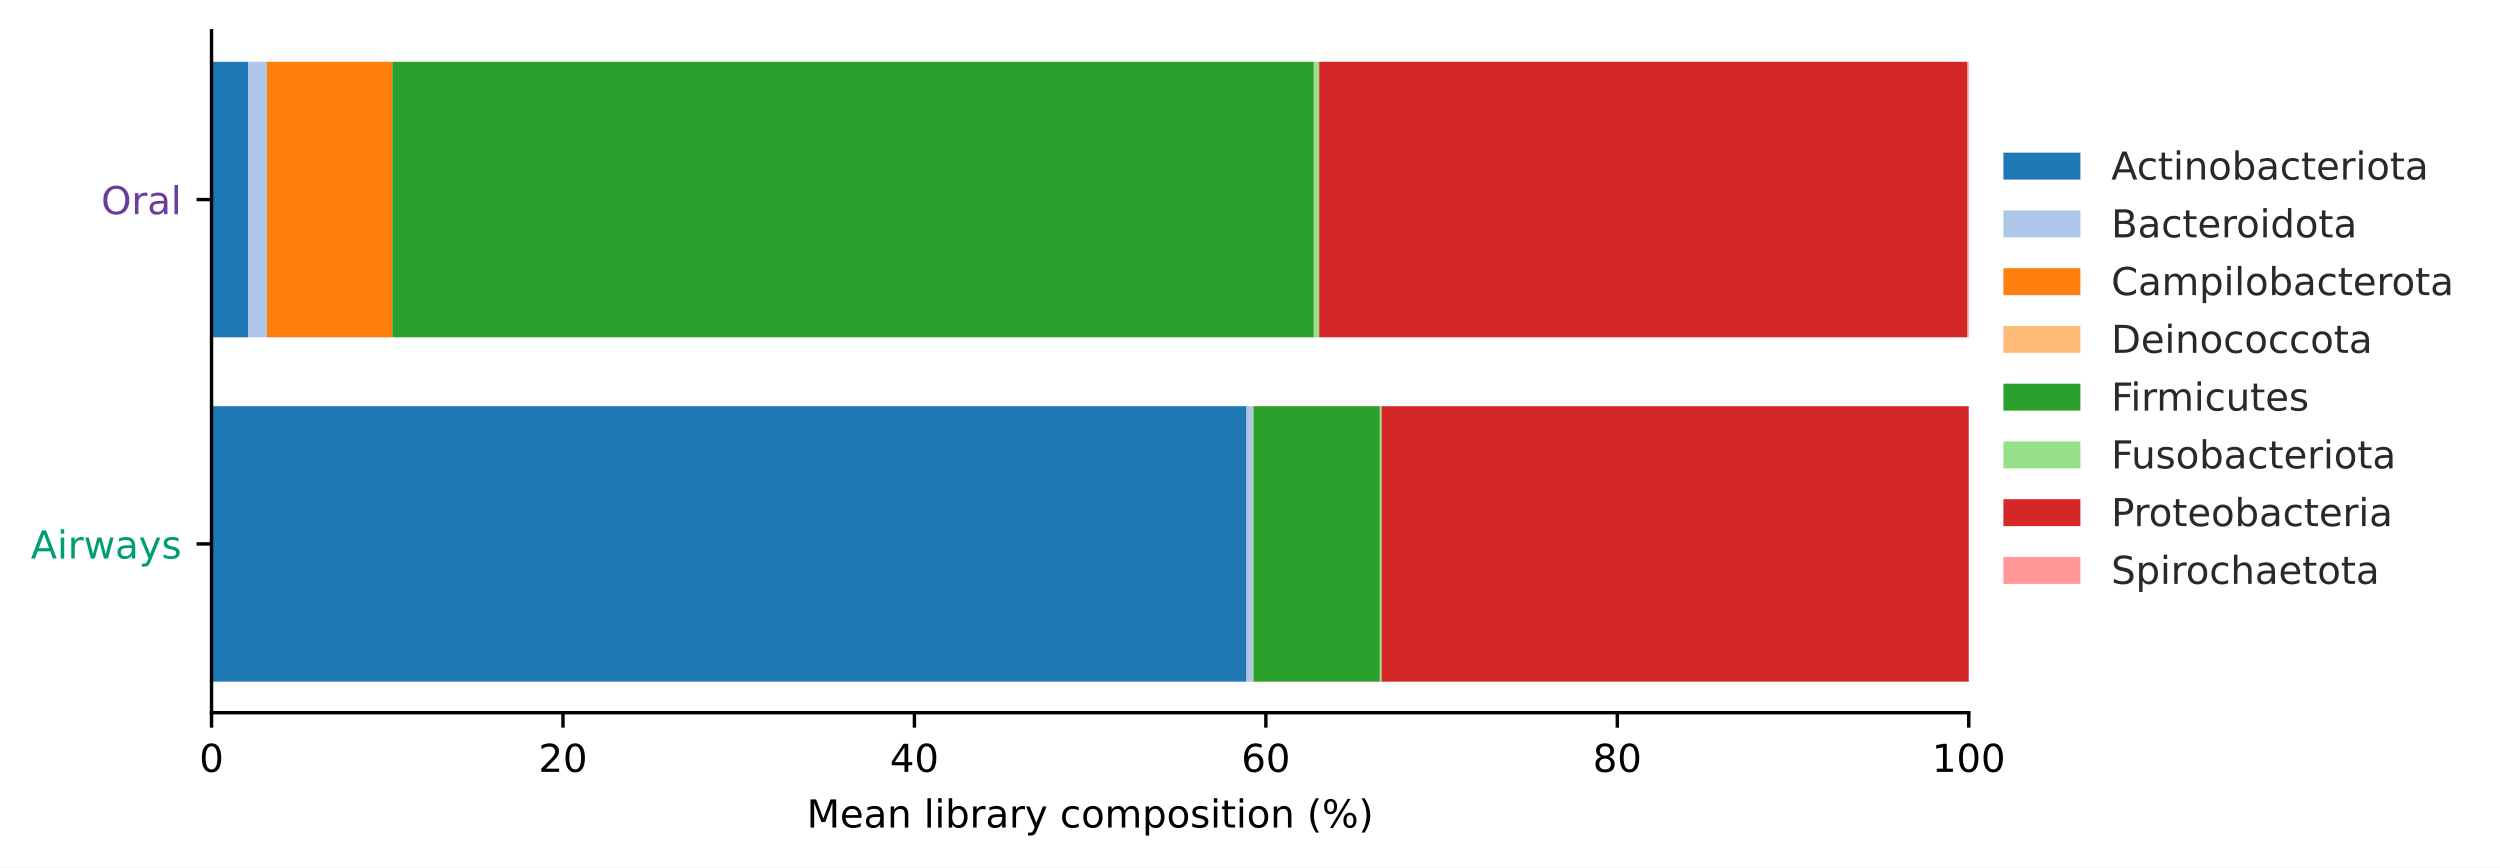
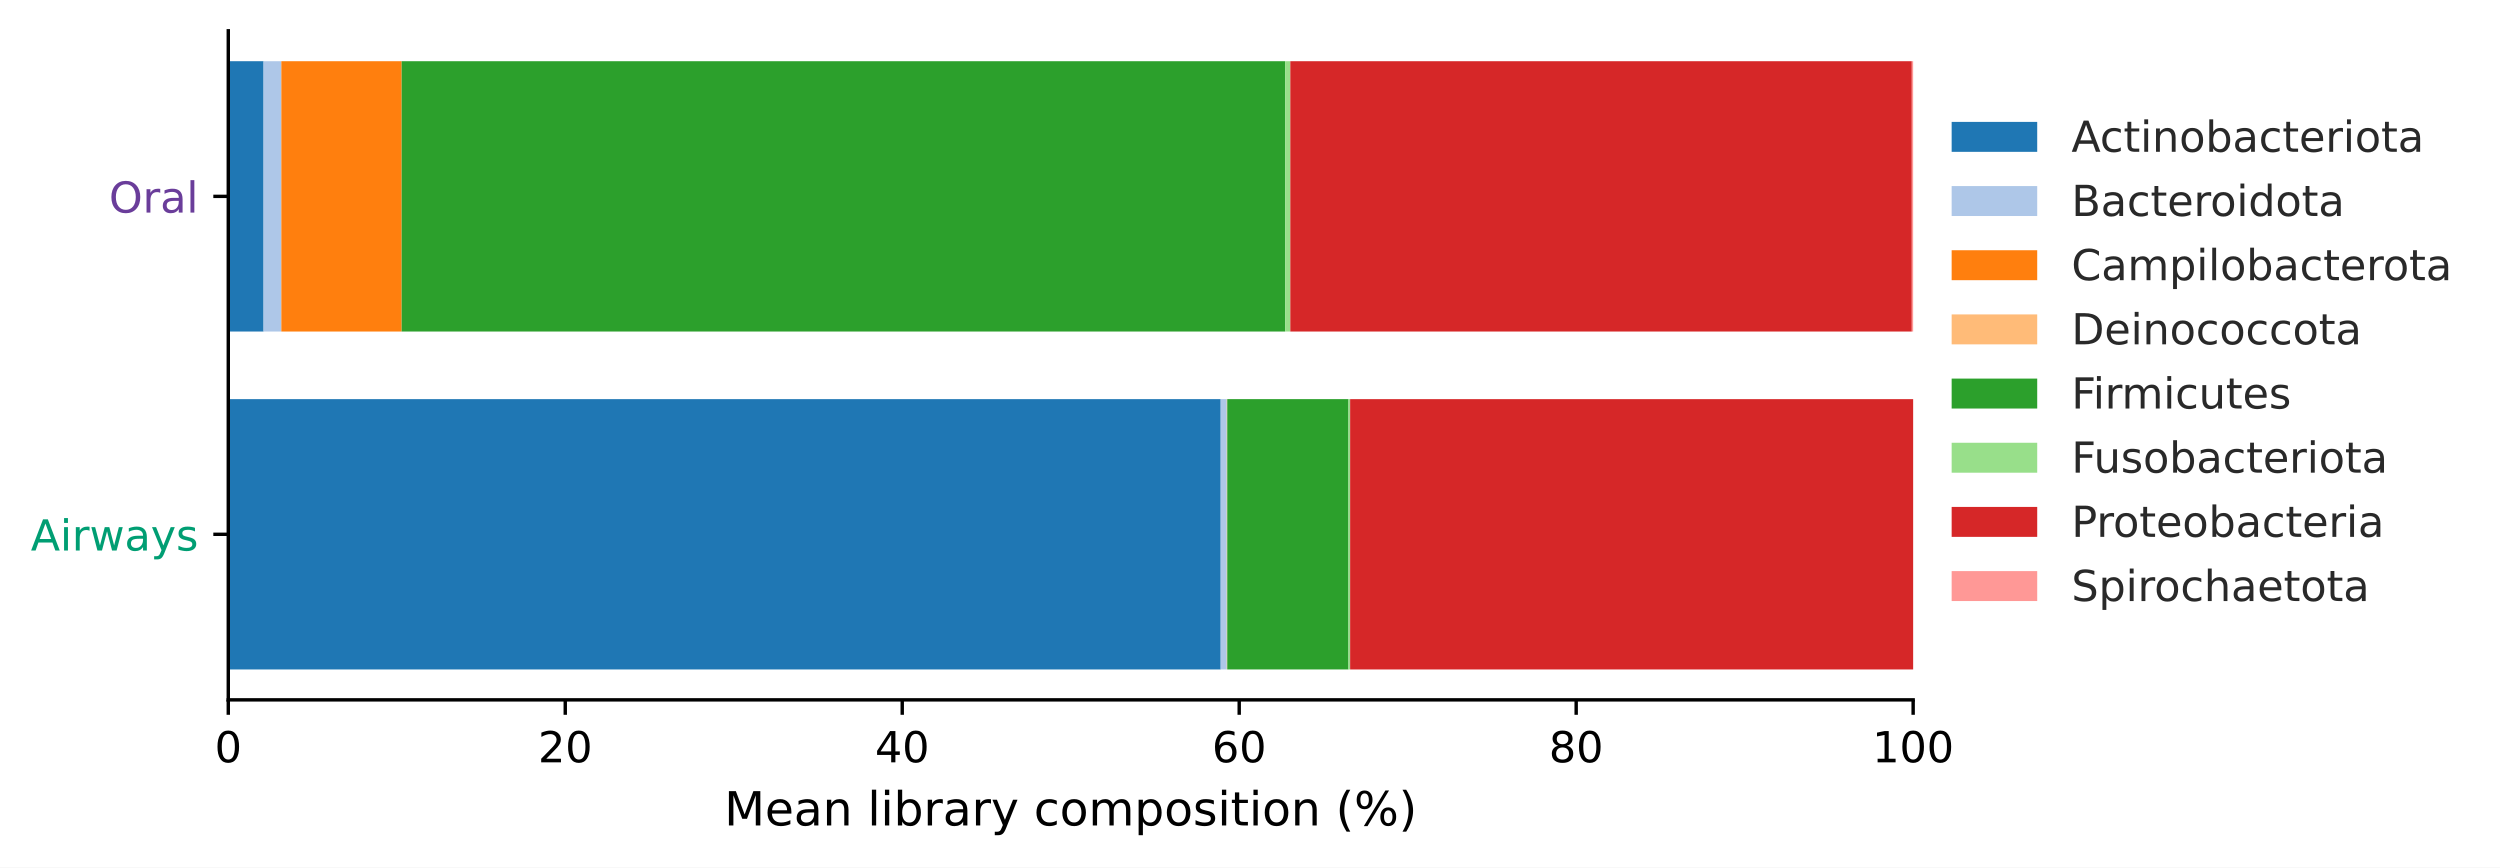
<svg xmlns="http://www.w3.org/2000/svg" xmlns:xlink="http://www.w3.org/1999/xlink" width="584.4pt" height="202.8pt" viewBox="0 0 584.4 202.8" version="1.1">
  <defs>
    <style type="text/css">*{stroke-linejoin: round; stroke-linecap: butt}</style>
  </defs>
  <g id="figure_1">
    <g id="patch_1">
      <path d="M 0 202.8 L 584.4 202.8 L 584.4 0 L 0 0 z " style="fill: #ffffff" />
    </g>
    <g id="axes_1">
      <g id="patch_2">
-         <path d="M 49.448 166.599 L 460.216 166.599 L 460.216 7.2 L 49.448 7.2 z " style="fill: #ffffff" />
+         <path d="M 53.364 163.599 L 447.218 163.599 L 447.218 7.2 L 53.364 7.2 z " style="fill: #ffffff" />
      </g>
      <g id="patch_3">
-         <path d="M 49.448 159.353 L 291.395 159.353 L 291.395 94.95 L 49.448 94.95 z " clip-path="url(#p6ff454d6d0)" style="fill: #1f77b4" />
+         <path d="M 53.364 156.49 L 285.349 156.49 L 285.349 93.298 L 53.364 93.298 z " clip-path="url(#p45938f0f02)" style="fill: #1f77b4" />
      </g>
      <g id="patch_4">
-         <path d="M 49.448 78.849 L 58.05 78.849 L 58.05 14.445 L 49.448 14.445 z " clip-path="url(#p6ff454d6d0)" style="fill: #1f77b4" />
+         <path d="M 53.364 77.5 L 61.612 77.5 L 61.612 14.309 L 53.364 14.309 z " clip-path="url(#p45938f0f02)" style="fill: #1f77b4" />
      </g>
      <g id="patch_5">
-         <path d="M 291.395 159.353 L 292.878 159.353 L 292.878 94.95 L 291.395 94.95 z " clip-path="url(#p6ff454d6d0)" style="fill: #aec7e8" />
+         <path d="M 285.349 156.49 L 286.771 156.49 L 286.771 93.298 L 285.349 93.298 z " clip-path="url(#p45938f0f02)" style="fill: #aec7e8" />
      </g>
      <g id="patch_6">
-         <path d="M 58.05 78.849 L 62.382 78.849 L 62.382 14.445 L 58.05 14.445 z " clip-path="url(#p6ff454d6d0)" style="fill: #aec7e8" />
+         <path d="M 61.612 77.5 L 65.766 77.5 L 65.766 14.309 L 61.612 14.309 z " clip-path="url(#p45938f0f02)" style="fill: #aec7e8" />
      </g>
      <g id="patch_7">
-         <path d="M 292.878 159.353 L 292.878 159.353 L 292.878 94.95 L 292.878 94.95 z " clip-path="url(#p6ff454d6d0)" style="fill: #ff7f0e" />
+         <path d="M 286.771 156.49 L 286.771 156.49 L 286.771 93.298 L 286.771 93.298 z " clip-path="url(#p45938f0f02)" style="fill: #ff7f0e" />
      </g>
      <g id="patch_8">
-         <path d="M 62.382 78.849 L 91.716 78.849 L 91.716 14.445 L 62.382 14.445 z " clip-path="url(#p6ff454d6d0)" style="fill: #ff7f0e" />
+         <path d="M 65.766 77.5 L 93.892 77.5 L 93.892 14.309 L 65.766 14.309 z " clip-path="url(#p45938f0f02)" style="fill: #ff7f0e" />
      </g>
      <g id="patch_9">
-         <path d="M 292.878 159.353 L 292.997 159.353 L 292.997 94.95 L 292.878 94.95 z " clip-path="url(#p6ff454d6d0)" style="fill: #ffbb78" />
+         <path d="M 286.771 156.49 L 286.885 156.49 L 286.885 93.298 L 286.771 93.298 z " clip-path="url(#p45938f0f02)" style="fill: #ffbb78" />
      </g>
      <g id="patch_10">
-         <path d="M 91.716 78.849 L 91.716 78.849 L 91.716 14.445 L 91.716 14.445 z " clip-path="url(#p6ff454d6d0)" style="fill: #ffbb78" />
+         <path d="M 93.892 77.5 L 93.892 77.5 L 93.892 14.309 L 93.892 14.309 z " clip-path="url(#p45938f0f02)" style="fill: #ffbb78" />
      </g>
      <g id="patch_11">
-         <path d="M 292.997 159.353 L 322.549 159.353 L 322.549 94.95 L 292.997 94.95 z " clip-path="url(#p6ff454d6d0)" style="fill: #2ca02c" />
+         <path d="M 286.885 156.49 L 315.22 156.49 L 315.22 93.298 L 286.885 93.298 z " clip-path="url(#p45938f0f02)" style="fill: #2ca02c" />
      </g>
      <g id="patch_12">
-         <path d="M 91.716 78.849 L 307.118 78.849 L 307.118 14.445 L 91.716 14.445 z " clip-path="url(#p6ff454d6d0)" style="fill: #2ca02c" />
+         <path d="M 93.892 77.5 L 300.424 77.5 L 300.424 14.309 L 93.892 14.309 z " clip-path="url(#p45938f0f02)" style="fill: #2ca02c" />
      </g>
      <g id="patch_13">
-         <path d="M 322.549 159.353 L 322.955 159.353 L 322.955 94.95 L 322.549 94.95 z " clip-path="url(#p6ff454d6d0)" style="fill: #98df8a" />
+         <path d="M 315.22 156.49 L 315.609 156.49 L 315.609 93.298 L 315.22 93.298 z " clip-path="url(#p45938f0f02)" style="fill: #98df8a" />
      </g>
      <g id="patch_14">
-         <path d="M 307.118 78.849 L 308.371 78.849 L 308.371 14.445 L 307.118 14.445 z " clip-path="url(#p6ff454d6d0)" style="fill: #98df8a" />
+         <path d="M 300.424 77.5 L 301.625 77.5 L 301.625 14.309 L 300.424 14.309 z " clip-path="url(#p45938f0f02)" style="fill: #98df8a" />
      </g>
      <g id="patch_15">
-         <path d="M 322.955 159.353 L 460.216 159.353 L 460.216 94.95 L 322.955 94.95 z " clip-path="url(#p6ff454d6d0)" style="fill: #d62728" />
+         <path d="M 315.609 156.49 L 447.218 156.49 L 447.218 93.298 L 315.609 93.298 z " clip-path="url(#p45938f0f02)" style="fill: #d62728" />
      </g>
      <g id="patch_16">
-         <path d="M 308.371 78.849 L 459.89 78.849 L 459.89 14.445 L 308.371 14.445 z " clip-path="url(#p6ff454d6d0)" style="fill: #d62728" />
+         <path d="M 301.625 77.5 L 446.905 77.5 L 446.905 14.309 L 301.625 14.309 z " clip-path="url(#p45938f0f02)" style="fill: #d62728" />
      </g>
      <g id="patch_17">
-         <path d="M 460.216 159.353 L 460.216 159.353 L 460.216 94.95 L 460.216 94.95 z " clip-path="url(#p6ff454d6d0)" style="fill: #ff9896" />
+         <path d="M 447.218 156.49 L 447.218 156.49 L 447.218 93.298 L 447.218 93.298 z " clip-path="url(#p45938f0f02)" style="fill: #ff9896" />
      </g>
      <g id="patch_18">
-         <path d="M 459.89 78.849 L 460.216 78.849 L 460.216 14.445 L 459.89 14.445 z " clip-path="url(#p6ff454d6d0)" style="fill: #ff9896" />
+         <path d="M 446.905 77.5 L 447.218 77.5 L 447.218 14.309 L 446.905 14.309 z " clip-path="url(#p45938f0f02)" style="fill: #ff9896" />
      </g>
      <g id="matplotlib.axis_1">
        <g id="xtick_1">
          <g id="line2d_1">
            <defs>
-               <path id="m37b43aef1c" d="M 0 0 L 0 3.5 " style="stroke: #000000; stroke-width: 0.8" />
+               <path id="m7e1e2d2e5b" d="M 0 0 L 0 3.5 " style="stroke: #000000; stroke-width: 0.8" />
            </defs>
            <g>
-               <use xlink:href="#m37b43aef1c" x="49.448" y="166.599" style="stroke: #000000; stroke-width: 0.8" />
+               <use xlink:href="#m7e1e2d2e5b" x="53.364" y="163.599" style="stroke: #000000; stroke-width: 0.8" />
            </g>
          </g>
          <g id="text_1">
-             <text style="font-size: 9px; font-family: 'DejaVu Sans', 'Bitstream Vera Sans', 'Computer Modern Sans Serif', 'Lucida Grande', 'Verdana', 'Geneva', 'Lucid', 'Arial', 'Helvetica', 'Avant Garde', sans-serif; text-anchor: middle" x="49.448" y="180.437" transform="rotate(-0 49.44766 180.4367)">0</text>
+             <text style="font-size: 10px; font-family: 'DejaVu Sans'; text-anchor: middle" x="53.364" y="178.196" transform="rotate(-0 53.36406 178.1963)">0</text>
          </g>
        </g>
        <g id="xtick_2">
          <g id="line2d_2">
            <g>
-               <use xlink:href="#m37b43aef1c" x="131.601" y="166.599" style="stroke: #000000; stroke-width: 0.8" />
+               <use xlink:href="#m7e1e2d2e5b" x="132.135" y="163.599" style="stroke: #000000; stroke-width: 0.8" />
            </g>
          </g>
          <g id="text_2">
-             <text style="font-size: 9px; font-family: 'DejaVu Sans', 'Bitstream Vera Sans', 'Computer Modern Sans Serif', 'Lucida Grande', 'Verdana', 'Geneva', 'Lucid', 'Arial', 'Helvetica', 'Avant Garde', sans-serif; text-anchor: middle" x="131.601" y="180.437" transform="rotate(-0 131.6014 180.4367)">20</text>
+             <text style="font-size: 10px; font-family: 'DejaVu Sans'; text-anchor: middle" x="132.135" y="178.196" transform="rotate(-0 132.1349 178.1963)">20</text>
          </g>
        </g>
        <g id="xtick_3">
          <g id="line2d_3">
            <g>
-               <use xlink:href="#m37b43aef1c" x="213.755" y="166.599" style="stroke: #000000; stroke-width: 0.8" />
+               <use xlink:href="#m7e1e2d2e5b" x="210.906" y="163.599" style="stroke: #000000; stroke-width: 0.8" />
            </g>
          </g>
          <g id="text_3">
-             <text style="font-size: 9px; font-family: 'DejaVu Sans', 'Bitstream Vera Sans', 'Computer Modern Sans Serif', 'Lucida Grande', 'Verdana', 'Geneva', 'Lucid', 'Arial', 'Helvetica', 'Avant Garde', sans-serif; text-anchor: middle" x="213.755" y="180.437" transform="rotate(-0 213.7552 180.4367)">40</text>
+             <text style="font-size: 10px; font-family: 'DejaVu Sans'; text-anchor: middle" x="210.906" y="178.196" transform="rotate(-0 210.9057 178.1963)">40</text>
          </g>
        </g>
        <g id="xtick_4">
          <g id="line2d_4">
            <g>
-               <use xlink:href="#m37b43aef1c" x="295.909" y="166.599" style="stroke: #000000; stroke-width: 0.8" />
+               <use xlink:href="#m7e1e2d2e5b" x="289.677" y="163.599" style="stroke: #000000; stroke-width: 0.8" />
            </g>
          </g>
          <g id="text_4">
-             <text style="font-size: 9px; font-family: 'DejaVu Sans', 'Bitstream Vera Sans', 'Computer Modern Sans Serif', 'Lucida Grande', 'Verdana', 'Geneva', 'Lucid', 'Arial', 'Helvetica', 'Avant Garde', sans-serif; text-anchor: middle" x="295.909" y="180.437" transform="rotate(-0 295.9089 180.4367)">60</text>
+             <text style="font-size: 10px; font-family: 'DejaVu Sans'; text-anchor: middle" x="289.677" y="178.196" transform="rotate(-0 289.6766 178.1963)">60</text>
          </g>
        </g>
        <g id="xtick_5">
          <g id="line2d_5">
            <g>
-               <use xlink:href="#m37b43aef1c" x="378.063" y="166.599" style="stroke: #000000; stroke-width: 0.8" />
+               <use xlink:href="#m7e1e2d2e5b" x="368.447" y="163.599" style="stroke: #000000; stroke-width: 0.8" />
            </g>
          </g>
          <g id="text_5">
-             <text style="font-size: 9px; font-family: 'DejaVu Sans', 'Bitstream Vera Sans', 'Computer Modern Sans Serif', 'Lucida Grande', 'Verdana', 'Geneva', 'Lucid', 'Arial', 'Helvetica', 'Avant Garde', sans-serif; text-anchor: middle" x="378.063" y="180.437" transform="rotate(-0 378.0626 180.4367)">80</text>
+             <text style="font-size: 10px; font-family: 'DejaVu Sans'; text-anchor: middle" x="368.447" y="178.196" transform="rotate(-0 368.4474 178.1963)">80</text>
          </g>
        </g>
        <g id="xtick_6">
          <g id="line2d_6">
            <g>
-               <use xlink:href="#m37b43aef1c" x="460.216" y="166.599" style="stroke: #000000; stroke-width: 0.8" />
+               <use xlink:href="#m7e1e2d2e5b" x="447.218" y="163.599" style="stroke: #000000; stroke-width: 0.8" />
            </g>
          </g>
          <g id="text_6">
-             <text style="font-size: 9px; font-family: 'DejaVu Sans', 'Bitstream Vera Sans', 'Computer Modern Sans Serif', 'Lucida Grande', 'Verdana', 'Geneva', 'Lucid', 'Arial', 'Helvetica', 'Avant Garde', sans-serif; text-anchor: middle" x="460.216" y="180.437" transform="rotate(-0 460.2164 180.4367)">100</text>
+             <text style="font-size: 10px; font-family: 'DejaVu Sans'; text-anchor: middle" x="447.218" y="178.196" transform="rotate(-0 447.2183 178.1963)">100</text>
          </g>
        </g>
        <g id="text_7">
-           <text style="font-size: 9px; font-family: 'DejaVu Sans', 'Bitstream Vera Sans', 'Computer Modern Sans Serif', 'Lucida Grande', 'Verdana', 'Geneva', 'Lucid', 'Arial', 'Helvetica', 'Avant Garde', sans-serif; text-anchor: middle" x="254.832" y="193.437" transform="rotate(-0 254.832 193.4374)">Mean library composition (%)</text>
+           <text style="font-size: 11px; font-family: 'DejaVu Sans'; text-anchor: middle" x="250.291" y="192.957" transform="rotate(-0 250.2912 192.9569)">Mean library composition (%)</text>
        </g>
      </g>
      <g id="matplotlib.axis_2">
        <g id="ytick_1">
          <g id="line2d_7">
            <defs>
-               <path id="mc60d2b4da1" d="M 0 0 L -3.5 0 " style="stroke: #000000; stroke-width: 0.8" />
+               <path id="m4d95c9ac44" d="M 0 0 L -3.5 0 " style="stroke: #000000; stroke-width: 0.8" />
            </defs>
            <g>
-               <use xlink:href="#mc60d2b4da1" x="49.448" y="127.152" style="stroke: #000000; stroke-width: 0.8" />
+               <use xlink:href="#m4d95c9ac44" x="53.364" y="124.894" style="stroke: #000000; stroke-width: 0.8" />
            </g>
          </g>
          <g id="text_8">
-             <text style="font-size: 9px; font-family: 'DejaVu Sans', 'Bitstream Vera Sans', 'Computer Modern Sans Serif', 'Lucida Grande', 'Verdana', 'Geneva', 'Lucid', 'Arial', 'Helvetica', 'Avant Garde', sans-serif; text-anchor: end; fill: #009e73" x="42.448" y="130.571" transform="rotate(-0 42.44766 130.5709)">Airways</text>
+             <text style="font-size: 10px; font-family: 'DejaVu Sans'; text-anchor: end; fill: #009e73" x="46.364" y="128.693" transform="rotate(-0 46.36406 128.6932)">Airways</text>
          </g>
        </g>
        <g id="ytick_2">
          <g id="line2d_8">
            <g>
-               <use xlink:href="#mc60d2b4da1" x="49.448" y="46.647" style="stroke: #000000; stroke-width: 0.8" />
+               <use xlink:href="#m4d95c9ac44" x="53.364" y="45.905" style="stroke: #000000; stroke-width: 0.8" />
            </g>
          </g>
          <g id="text_9">
-             <text style="font-size: 9px; font-family: 'DejaVu Sans', 'Bitstream Vera Sans', 'Computer Modern Sans Serif', 'Lucida Grande', 'Verdana', 'Geneva', 'Lucid', 'Arial', 'Helvetica', 'Avant Garde', sans-serif; text-anchor: end; fill: #6a3d9a" x="42.448" y="50.066" transform="rotate(-0 42.44766 50.06648)">Oral</text>
+             <text style="font-size: 10px; font-family: 'DejaVu Sans'; text-anchor: end; fill: #6a3d9a" x="46.364" y="49.704" transform="rotate(-0 46.36406 49.70394)">Oral</text>
          </g>
        </g>
      </g>
      <g id="patch_19">
-         <path d="M 49.448 166.599 L 49.448 7.2 " style="fill: none; stroke: #000000; stroke-width: 0.8; stroke-linejoin: miter; stroke-linecap: square" />
+         <path d="M 53.364 163.599 L 53.364 7.2 " style="fill: none; stroke: #000000; stroke-width: 0.8; stroke-linejoin: miter; stroke-linecap: square" />
      </g>
      <g id="patch_20">
-         <path d="M 49.448 166.599 L 460.216 166.599 " style="fill: none; stroke: #000000; stroke-width: 0.8; stroke-linejoin: miter; stroke-linecap: square" />
+         <path d="M 53.364 163.599 L 447.218 163.599 " style="fill: none; stroke: #000000; stroke-width: 0.8; stroke-linejoin: miter; stroke-linecap: square" />
      </g>
      <g id="legend_1">
        <g id="patch_21">
-           <path d="M 468.316 41.985 L 486.316 41.985 L 486.316 35.685 L 468.316 35.685 z " style="fill: #1f77b4" />
+           <path d="M 456.218 35.495 L 476.218 35.495 L 476.218 28.495 L 456.218 28.495 z " style="fill: #1f77b4" />
        </g>
        <g id="text_10">
-           <text style="font-size: 9px; font-family: 'DejaVu Sans', 'Bitstream Vera Sans', 'Computer Modern Sans Serif', 'Lucida Grande', 'Verdana', 'Geneva', 'Lucid', 'Arial', 'Helvetica', 'Avant Garde', sans-serif; text-anchor: start; fill: #292929" x="493.516" y="41.985" transform="rotate(-0 493.5164 41.98519)">Actinobacteriota</text>
+           <text style="font-size: 10px; font-family: 'DejaVu Sans'; text-anchor: start; fill: #292929" x="484.218" y="35.495" transform="rotate(-0 484.2183 35.49464)">Actinobacteriota</text>
        </g>
        <g id="patch_22">
-           <path d="M 468.316 55.486 L 486.316 55.486 L 486.316 49.186 L 468.316 49.186 z " style="fill: #aec7e8" />
+           <path d="M 456.218 50.495 L 476.218 50.495 L 476.218 43.495 L 456.218 43.495 z " style="fill: #aec7e8" />
        </g>
        <g id="text_11">
-           <text style="font-size: 9px; font-family: 'DejaVu Sans', 'Bitstream Vera Sans', 'Computer Modern Sans Serif', 'Lucida Grande', 'Verdana', 'Geneva', 'Lucid', 'Arial', 'Helvetica', 'Avant Garde', sans-serif; text-anchor: start; fill: #292929" x="493.516" y="55.486" transform="rotate(-0 493.5164 55.48589)">Bacteroidota</text>
+           <text style="font-size: 10px; font-family: 'DejaVu Sans'; text-anchor: start; fill: #292929" x="484.218" y="50.495" transform="rotate(-0 484.2183 50.49542)">Bacteroidota</text>
        </g>
        <g id="patch_23">
-           <path d="M 468.316 68.987 L 486.316 68.987 L 486.316 62.687 L 468.316 62.687 z " style="fill: #ff7f0e" />
+           <path d="M 456.218 65.496 L 476.218 65.496 L 476.218 58.496 L 456.218 58.496 z " style="fill: #ff7f0e" />
        </g>
        <g id="text_12">
-           <text style="font-size: 9px; font-family: 'DejaVu Sans', 'Bitstream Vera Sans', 'Computer Modern Sans Serif', 'Lucida Grande', 'Verdana', 'Geneva', 'Lucid', 'Arial', 'Helvetica', 'Avant Garde', sans-serif; text-anchor: start; fill: #292929" x="493.516" y="68.987" transform="rotate(-0 493.5164 68.9866)">Campilobacterota</text>
+           <text style="font-size: 10px; font-family: 'DejaVu Sans'; text-anchor: start; fill: #292929" x="484.218" y="65.496" transform="rotate(-0 484.2183 65.49621)">Campilobacterota</text>
        </g>
        <g id="patch_24">
-           <path d="M 468.316 82.487 L 486.316 82.487 L 486.316 76.187 L 468.316 76.187 z " style="fill: #ffbb78" />
+           <path d="M 456.218 80.497 L 476.218 80.497 L 476.218 73.497 L 456.218 73.497 z " style="fill: #ffbb78" />
        </g>
        <g id="text_13">
-           <text style="font-size: 9px; font-family: 'DejaVu Sans', 'Bitstream Vera Sans', 'Computer Modern Sans Serif', 'Lucida Grande', 'Verdana', 'Geneva', 'Lucid', 'Arial', 'Helvetica', 'Avant Garde', sans-serif; text-anchor: start; fill: #292929" x="493.516" y="82.487" transform="rotate(-0 493.5164 82.4873)">Deinococcota</text>
+           <text style="font-size: 10px; font-family: 'DejaVu Sans'; text-anchor: start; fill: #292929" x="484.218" y="80.497" transform="rotate(-0 484.2183 80.49699)">Deinococcota</text>
        </g>
        <g id="patch_25">
-           <path d="M 468.316 95.988 L 486.316 95.988 L 486.316 89.688 L 468.316 89.688 z " style="fill: #2ca02c" />
+           <path d="M 456.218 95.498 L 476.218 95.498 L 476.218 88.498 L 456.218 88.498 z " style="fill: #2ca02c" />
        </g>
        <g id="text_14">
-           <text style="font-size: 9px; font-family: 'DejaVu Sans', 'Bitstream Vera Sans', 'Computer Modern Sans Serif', 'Lucida Grande', 'Verdana', 'Geneva', 'Lucid', 'Arial', 'Helvetica', 'Avant Garde', sans-serif; text-anchor: start; fill: #292929" x="493.516" y="95.988" transform="rotate(-0 493.5164 95.988)">Firmicutes</text>
+           <text style="font-size: 10px; font-family: 'DejaVu Sans'; text-anchor: start; fill: #292929" x="484.218" y="95.498" transform="rotate(-0 484.2183 95.49777)">Firmicutes</text>
        </g>
        <g id="patch_26">
-           <path d="M 468.316 109.489 L 486.316 109.489 L 486.316 103.189 L 468.316 103.189 z " style="fill: #98df8a" />
+           <path d="M 456.218 110.499 L 476.218 110.499 L 476.218 103.499 L 456.218 103.499 z " style="fill: #98df8a" />
        </g>
        <g id="text_15">
-           <text style="font-size: 9px; font-family: 'DejaVu Sans', 'Bitstream Vera Sans', 'Computer Modern Sans Serif', 'Lucida Grande', 'Verdana', 'Geneva', 'Lucid', 'Arial', 'Helvetica', 'Avant Garde', sans-serif; text-anchor: start; fill: #292929" x="493.516" y="109.489" transform="rotate(-0 493.5164 109.4887)">Fusobacteriota</text>
+           <text style="font-size: 10px; font-family: 'DejaVu Sans'; text-anchor: start; fill: #292929" x="484.218" y="110.499" transform="rotate(-0 484.2183 110.4985)">Fusobacteriota</text>
        </g>
        <g id="patch_27">
-           <path d="M 468.316 122.989 L 486.316 122.989 L 486.316 116.689 L 468.316 116.689 z " style="fill: #d62728" />
+           <path d="M 456.218 125.499 L 476.218 125.499 L 476.218 118.499 L 456.218 118.499 z " style="fill: #d62728" />
        </g>
        <g id="text_16">
-           <text style="font-size: 9px; font-family: 'DejaVu Sans', 'Bitstream Vera Sans', 'Computer Modern Sans Serif', 'Lucida Grande', 'Verdana', 'Geneva', 'Lucid', 'Arial', 'Helvetica', 'Avant Garde', sans-serif; text-anchor: start; fill: #292929" x="493.516" y="122.989" transform="rotate(-0 493.5164 122.9894)">Proteobacteria</text>
+           <text style="font-size: 10px; font-family: 'DejaVu Sans'; text-anchor: start; fill: #292929" x="484.218" y="125.499" transform="rotate(-0 484.2183 125.4993)">Proteobacteria</text>
        </g>
        <g id="patch_28">
-           <path d="M 468.316 136.49 L 486.316 136.49 L 486.316 130.19 L 468.316 130.19 z " style="fill: #ff9896" />
+           <path d="M 456.218 140.5 L 476.218 140.5 L 476.218 133.5 L 456.218 133.5 z " style="fill: #ff9896" />
        </g>
        <g id="text_17">
-           <text style="font-size: 9px; font-family: 'DejaVu Sans', 'Bitstream Vera Sans', 'Computer Modern Sans Serif', 'Lucida Grande', 'Verdana', 'Geneva', 'Lucid', 'Arial', 'Helvetica', 'Avant Garde', sans-serif; text-anchor: start; fill: #292929" x="493.516" y="136.49" transform="rotate(-0 493.5164 136.4901)">Spirochaetota</text>
+           <text style="font-size: 10px; font-family: 'DejaVu Sans'; text-anchor: start; fill: #292929" x="484.218" y="140.5" transform="rotate(-0 484.2183 140.5001)">Spirochaetota</text>
        </g>
      </g>
    </g>
  </g>
  <defs>
-     <clipPath id="p6ff454d6d0">
-       <rect x="49.448" y="7.2" width="410.769" height="159.399" />
+     <clipPath id="p45938f0f02">
+       <rect x="53.364" y="7.2" width="393.854" height="156.399" />
    </clipPath>
  </defs>
</svg>
